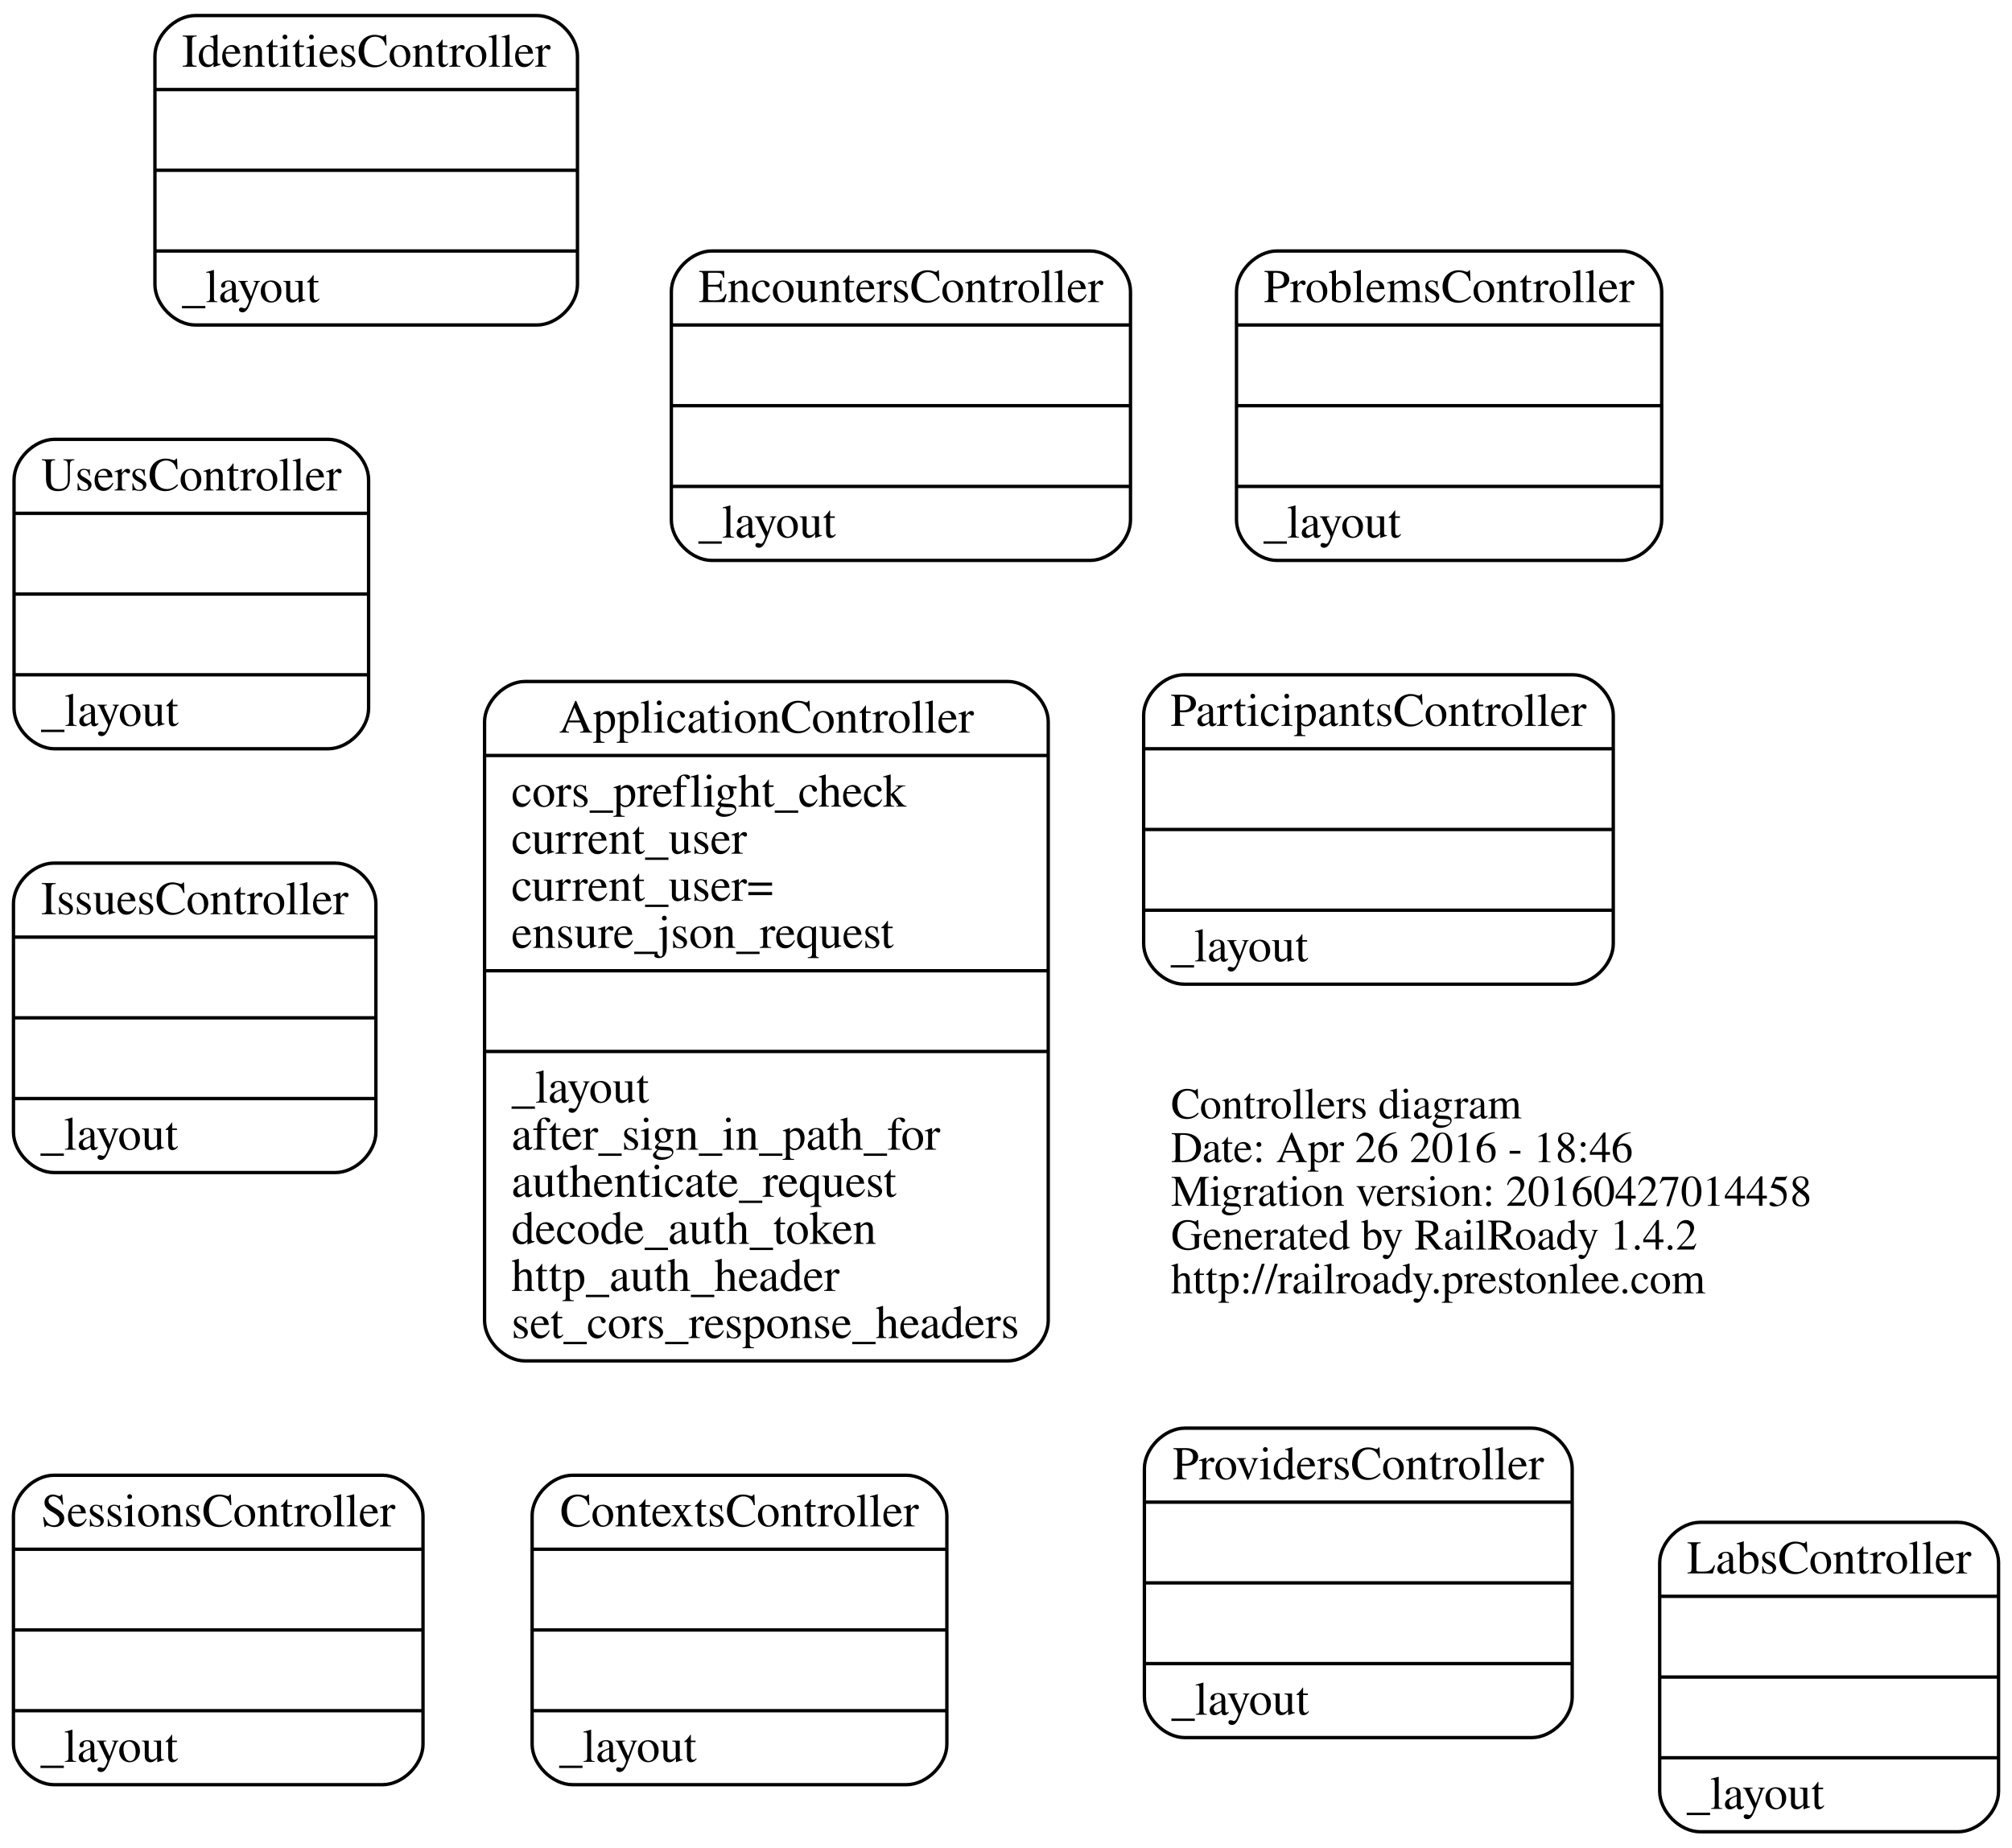
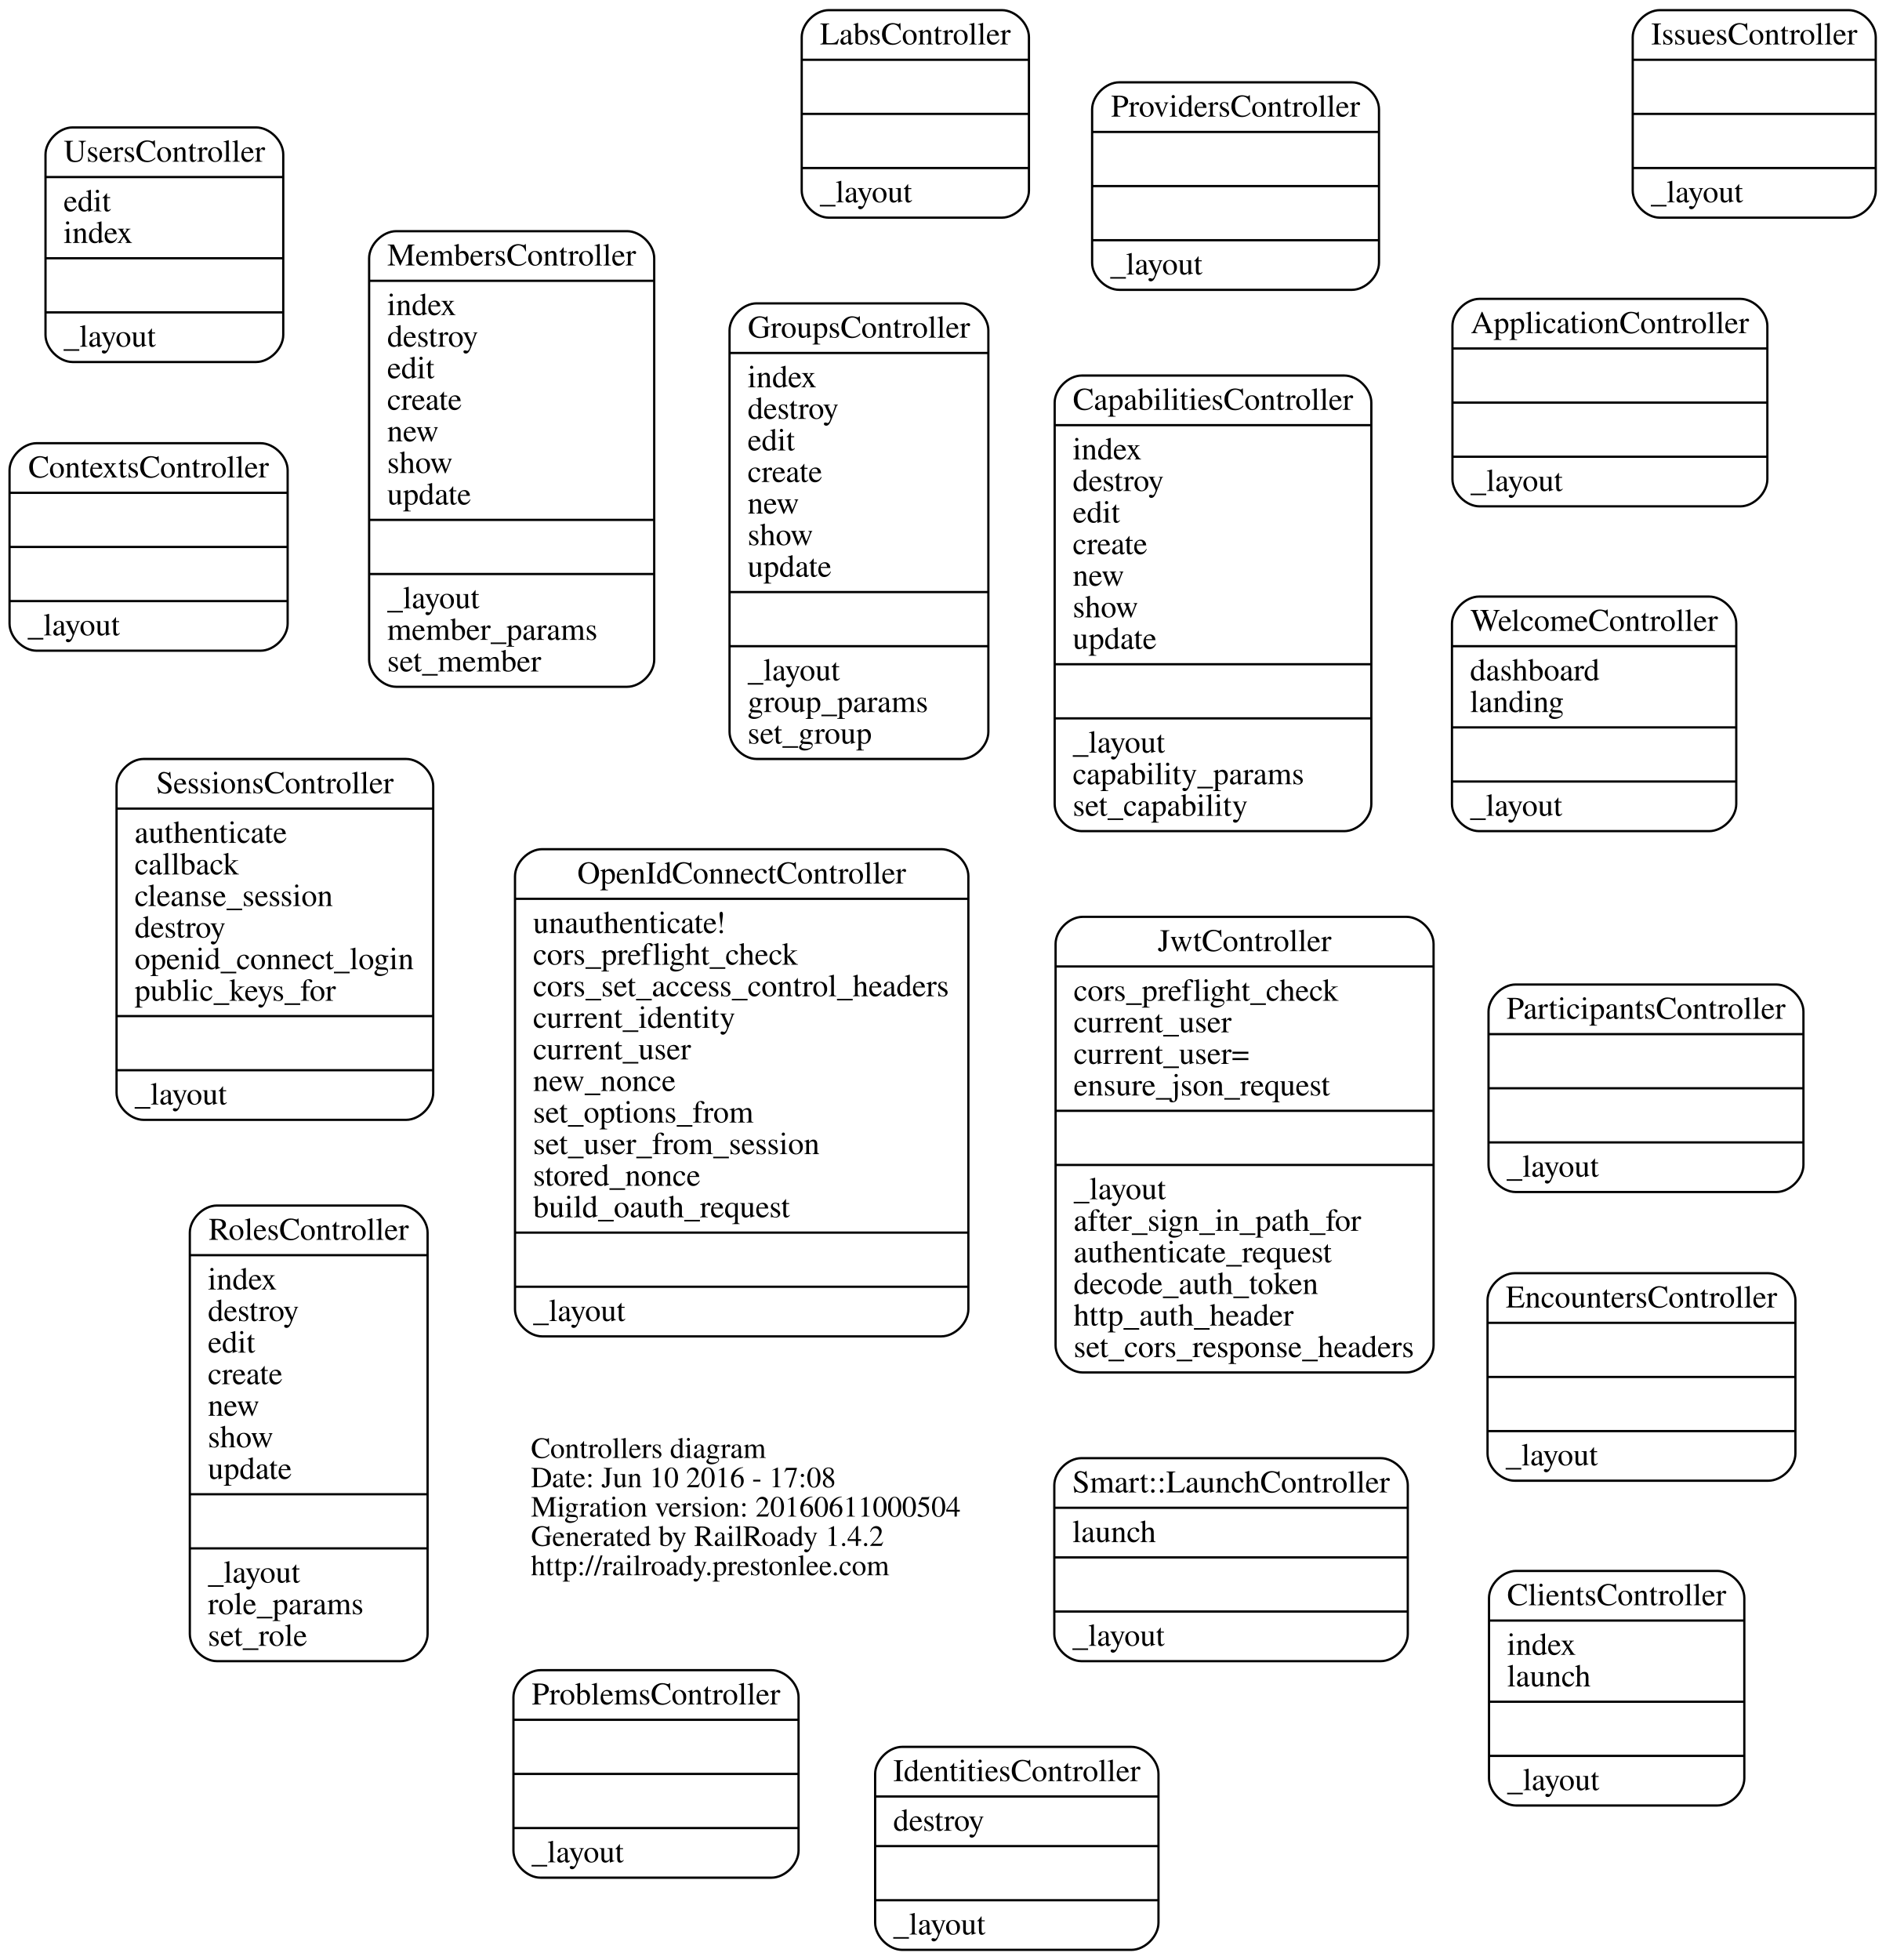
- <svg xmlns="http://www.w3.org/2000/svg" width="598pt" height="549pt" viewBox="0.00 0.00 598.27 549.00">
-   <g id="graph0" class="graph" transform="scale(1 1) rotate(0) translate(241.89 293.5)">
-     <polygon fill="none" stroke="none" points="-241.89,255.5 -241.89,-293.5 356.379,-293.5 356.379,255.5 -241.89,255.5" />
+ <svg xmlns="http://www.w3.org/2000/svg" width="836pt" height="869pt" viewBox="0.00 0.00 835.54 869.00">
+   <g id="graph0" class="graph" transform="scale(1 1) rotate(0) translate(339.662 481.5)">
+     <polygon fill="none" stroke="none" points="-339.662,387.5 -339.662,-481.5 495.883,-481.5 495.883,387.5 -339.662,387.5" />
    <g id="node1" class="node">
-       <text text-anchor="start" x="106.312" y="38.9" font-family="Times,serif" font-size="13.00">Controllers diagram</text>
-       <text text-anchor="start" x="106.312" y="51.9" font-family="Times,serif" font-size="13.00">Date: Apr 26 2016 - 18:46</text>
-       <text text-anchor="start" x="106.312" y="64.9" font-family="Times,serif" font-size="13.00">Migration version: 20160427014458</text>
-       <text text-anchor="start" x="106.312" y="77.9" font-family="Times,serif" font-size="13.00">Generated by RailRoady 1.4.2</text>
-       <text text-anchor="start" x="106.312" y="90.9" font-family="Times,serif" font-size="13.00">http://railroady.prestonlee.com</text>
+       <text text-anchor="start" x="-104.45" y="164.9" font-family="Times,serif" font-size="13.00">Controllers diagram</text>
+       <text text-anchor="start" x="-104.45" y="177.9" font-family="Times,serif" font-size="13.00">Date: Jun 10 2016 - 17:08</text>
+       <text text-anchor="start" x="-104.45" y="190.9" font-family="Times,serif" font-size="13.00">Migration version: 20160611000504</text>
+       <text text-anchor="start" x="-104.45" y="203.9" font-family="Times,serif" font-size="13.00">Generated by RailRoady 1.4.2</text>
+       <text text-anchor="start" x="-104.45" y="216.9" font-family="Times,serif" font-size="13.00">http://railroady.prestonlee.com</text>
    </g>
    <g id="node2" class="node">
-       <path fill="none" stroke="black" d="M-85.807,111C-85.807,111 57.807,111 57.807,111 63.807,111 69.807,105 69.807,99 69.807,99 69.807,-79 69.807,-79 69.807,-85 63.807,-91 57.807,-91 57.807,-91 -85.807,-91 -85.807,-91 -91.807,-91 -97.807,-85 -97.807,-79 -97.807,-79 -97.807,99 -97.807,99 -97.807,105 -91.807,111 -85.807,111" />
-       <text text-anchor="middle" x="-14" y="-75.8" font-family="Times,serif" font-size="14.00">ApplicationController</text>
-       <polyline fill="none" stroke="black" points="-97.807,-69 69.807,-69 " />
-       <text text-anchor="start" x="-89.807" y="-53.8" font-family="Times,serif" font-size="14.00">cors_preflight_check</text>
-       <text text-anchor="start" x="-89.807" y="-39.8" font-family="Times,serif" font-size="14.00">current_user</text>
-       <text text-anchor="start" x="-89.807" y="-25.8" font-family="Times,serif" font-size="14.00">current_user=</text>
-       <text text-anchor="start" x="-89.807" y="-11.8" font-family="Times,serif" font-size="14.00">ensure_json_request</text>
-       <polyline fill="none" stroke="black" points="-97.807,-5 69.807,-5 " />
-       <polyline fill="none" stroke="black" points="-97.807,19 69.807,19 " />
-       <text text-anchor="start" x="-89.807" y="34.2" font-family="Times,serif" font-size="14.00">_layout</text>
-       <text text-anchor="start" x="-89.807" y="48.2" font-family="Times,serif" font-size="14.00">after_sign_in_path_for</text>
-       <text text-anchor="start" x="-89.807" y="62.2" font-family="Times,serif" font-size="14.00">authenticate_request</text>
-       <text text-anchor="start" x="-89.807" y="76.2" font-family="Times,serif" font-size="14.00">decode_auth_token</text>
-       <text text-anchor="start" x="-89.807" y="90.2" font-family="Times,serif" font-size="14.00">http_auth_header</text>
-       <text text-anchor="start" x="-89.807" y="104.2" font-family="Times,serif" font-size="14.00">set_cors_response_headers</text>
+       <path fill="none" stroke="black" d="M316.179,-257C316.179,-257 431.821,-257 431.821,-257 437.821,-257 443.821,-263 443.821,-269 443.821,-269 443.821,-337 443.821,-337 443.821,-343 437.821,-349 431.821,-349 431.821,-349 316.179,-349 316.179,-349 310.179,-349 304.179,-343 304.179,-337 304.179,-337 304.179,-269 304.179,-269 304.179,-263 310.179,-257 316.179,-257" />
+       <text text-anchor="middle" x="374" y="-333.8" font-family="Times,serif" font-size="14.00">ApplicationController</text>
+       <polyline fill="none" stroke="black" points="304.179,-327 443.821,-327 " />
+       <polyline fill="none" stroke="black" points="304.179,-303 443.821,-303 " />
+       <polyline fill="none" stroke="black" points="304.179,-279 443.821,-279 " />
+       <text text-anchor="start" x="312.179" y="-263.8" font-family="Times,serif" font-size="14.00">_layout</text>
    </g>
    <g id="node3" class="node">
-       <path fill="none" stroke="black" d="M-71.662,237C-71.662,237 27.662,237 27.662,237 33.662,237 39.662,231 39.662,225 39.662,225 39.662,157 39.662,157 39.662,151 33.662,145 27.662,145 27.662,145 -71.662,145 -71.662,145 -77.662,145 -83.662,151 -83.662,157 -83.662,157 -83.662,225 -83.662,225 -83.662,231 -77.662,237 -71.662,237" />
-       <text text-anchor="middle" x="-22" y="160.2" font-family="Times,serif" font-size="14.00">ContextsController</text>
-       <polyline fill="none" stroke="black" points="-83.662,167 39.662,167 " />
-       <polyline fill="none" stroke="black" points="-83.662,191 39.662,191 " />
-       <polyline fill="none" stroke="black" points="-83.662,215 39.662,215 " />
-       <text text-anchor="start" x="-75.662" y="230.2" font-family="Times,serif" font-size="14.00">_layout</text>
+       <path fill="none" stroke="black" d="M139.79,-113C139.79,-113 256.21,-113 256.21,-113 262.21,-113 268.21,-119 268.21,-125 268.21,-125 268.21,-303 268.21,-303 268.21,-309 262.21,-315 256.21,-315 256.21,-315 139.79,-315 139.79,-315 133.79,-315 127.79,-309 127.79,-303 127.79,-303 127.79,-125 127.79,-125 127.79,-119 133.79,-113 139.79,-113" />
+       <text text-anchor="middle" x="198" y="-299.8" font-family="Times,serif" font-size="14.00">CapabilitiesController</text>
+       <polyline fill="none" stroke="black" points="127.79,-293 268.21,-293 " />
+       <text text-anchor="start" x="135.79" y="-277.8" font-family="Times,serif" font-size="14.00">index</text>
+       <text text-anchor="start" x="135.79" y="-263.8" font-family="Times,serif" font-size="14.00">destroy</text>
+       <text text-anchor="start" x="135.79" y="-249.8" font-family="Times,serif" font-size="14.00">edit</text>
+       <text text-anchor="start" x="135.79" y="-235.8" font-family="Times,serif" font-size="14.00">create</text>
+       <text text-anchor="start" x="135.79" y="-221.8" font-family="Times,serif" font-size="14.00">new</text>
+       <text text-anchor="start" x="135.79" y="-207.8" font-family="Times,serif" font-size="14.00">show</text>
+       <text text-anchor="start" x="135.79" y="-193.8" font-family="Times,serif" font-size="14.00">update</text>
+       <polyline fill="none" stroke="black" points="127.79,-187 268.21,-187 " />
+       <polyline fill="none" stroke="black" points="127.79,-163 268.21,-163 " />
+       <text text-anchor="start" x="135.79" y="-147.8" font-family="Times,serif" font-size="14.00">_layout</text>
+       <text text-anchor="start" x="135.79" y="-133.8" font-family="Times,serif" font-size="14.00">capability_params</text>
+       <text text-anchor="start" x="135.79" y="-119.8" font-family="Times,serif" font-size="14.00">set_capability</text>
    </g>
    <g id="node4" class="node">
-       <path fill="none" stroke="black" d="M-30.262,-127C-30.262,-127 82.262,-127 82.262,-127 88.262,-127 94.262,-133 94.262,-139 94.262,-139 94.262,-207 94.262,-207 94.262,-213 88.262,-219 82.262,-219 82.262,-219 -30.262,-219 -30.262,-219 -36.262,-219 -42.262,-213 -42.262,-207 -42.262,-207 -42.262,-139 -42.262,-139 -42.262,-133 -36.262,-127 -30.262,-127" />
-       <text text-anchor="middle" x="26" y="-203.8" font-family="Times,serif" font-size="14.00">EncountersController</text>
-       <polyline fill="none" stroke="black" points="-42.262,-197 94.262,-197 " />
-       <polyline fill="none" stroke="black" points="-42.262,-173 94.262,-173 " />
-       <polyline fill="none" stroke="black" points="-42.262,-149 94.262,-149 " />
-       <text text-anchor="start" x="-34.262" y="-133.8" font-family="Times,serif" font-size="14.00">_layout</text>
+       <path fill="none" stroke="black" d="M332.393,319C332.393,319 421.607,319 421.607,319 427.607,319 433.607,313 433.607,307 433.607,307 433.607,227 433.607,227 433.607,221 427.607,215 421.607,215 421.607,215 332.393,215 332.393,215 326.393,215 320.393,221 320.393,227 320.393,227 320.393,307 320.393,307 320.393,313 326.393,319 332.393,319" />
+       <text text-anchor="middle" x="377" y="230.2" font-family="Times,serif" font-size="14.00">ClientsController</text>
+       <polyline fill="none" stroke="black" points="320.393,237 433.607,237 " />
+       <text text-anchor="start" x="328.393" y="252.2" font-family="Times,serif" font-size="14.00">index</text>
+       <text text-anchor="start" x="328.393" y="266.2" font-family="Times,serif" font-size="14.00">launch</text>
+       <polyline fill="none" stroke="black" points="320.393,273 433.607,273 " />
+       <polyline fill="none" stroke="black" points="320.393,297 433.607,297 " />
+       <text text-anchor="start" x="328.393" y="312.2" font-family="Times,serif" font-size="14.00">_layout</text>
    </g>
    <g id="node5" class="node">
-       <path fill="none" stroke="black" d="M-183.821,-197C-183.821,-197 -82.179,-197 -82.179,-197 -76.179,-197 -70.179,-203 -70.179,-209 -70.179,-209 -70.179,-277 -70.179,-277 -70.179,-283 -76.179,-289 -82.179,-289 -82.179,-289 -183.821,-289 -183.821,-289 -189.821,-289 -195.821,-283 -195.821,-277 -195.821,-277 -195.821,-209 -195.821,-209 -195.821,-203 -189.821,-197 -183.821,-197" />
-       <text text-anchor="middle" x="-133" y="-273.8" font-family="Times,serif" font-size="14.00">IdentitiesController</text>
-       <polyline fill="none" stroke="black" points="-195.821,-267 -70.179,-267 " />
-       <polyline fill="none" stroke="black" points="-195.821,-243 -70.179,-243 " />
-       <polyline fill="none" stroke="black" points="-195.821,-219 -70.179,-219 " />
-       <text text-anchor="start" x="-187.821" y="-203.8" font-family="Times,serif" font-size="14.00">_layout</text>
+       <path fill="none" stroke="black" d="M-323.662,-193C-323.662,-193 -224.338,-193 -224.338,-193 -218.338,-193 -212.338,-199 -212.338,-205 -212.338,-205 -212.338,-273 -212.338,-273 -212.338,-279 -218.338,-285 -224.338,-285 -224.338,-285 -323.662,-285 -323.662,-285 -329.662,-285 -335.662,-279 -335.662,-273 -335.662,-273 -335.662,-205 -335.662,-205 -335.662,-199 -329.662,-193 -323.662,-193" />
+       <text text-anchor="middle" x="-274" y="-269.8" font-family="Times,serif" font-size="14.00">ContextsController</text>
+       <polyline fill="none" stroke="black" points="-335.662,-263 -212.338,-263 " />
+       <polyline fill="none" stroke="black" points="-335.662,-239 -212.338,-239 " />
+       <polyline fill="none" stroke="black" points="-335.662,-215 -212.338,-215 " />
+       <text text-anchor="start" x="-327.662" y="-199.8" font-family="Times,serif" font-size="14.00">_layout</text>
    </g>
    <g id="node6" class="node">
-       <path fill="none" stroke="black" d="M-225.883,55C-225.883,55 -142.117,55 -142.117,55 -136.117,55 -130.117,49 -130.117,43 -130.117,43 -130.117,-25 -130.117,-25 -130.117,-31 -136.117,-37 -142.117,-37 -142.117,-37 -225.883,-37 -225.883,-37 -231.883,-37 -237.883,-31 -237.883,-25 -237.883,-25 -237.883,43 -237.883,43 -237.883,49 -231.883,55 -225.883,55" />
-       <text text-anchor="middle" x="-184" y="-21.8" font-family="Times,serif" font-size="14.00">IssuesController</text>
-       <polyline fill="none" stroke="black" points="-237.883,-15 -130.117,-15 " />
-       <polyline fill="none" stroke="black" points="-237.883,9 -130.117,9 " />
-       <polyline fill="none" stroke="black" points="-237.883,33 -130.117,33 " />
-       <text text-anchor="start" x="-229.883" y="48.2" font-family="Times,serif" font-size="14.00">_layout</text>
+       <path fill="none" stroke="black" d="M331.738,175C331.738,175 444.262,175 444.262,175 450.262,175 456.262,169 456.262,163 456.262,163 456.262,95 456.262,95 456.262,89 450.262,83 444.262,83 444.262,83 331.738,83 331.738,83 325.738,83 319.738,89 319.738,95 319.738,95 319.738,163 319.738,163 319.738,169 325.738,175 331.738,175" />
+       <text text-anchor="middle" x="388" y="98.2" font-family="Times,serif" font-size="14.00">EncountersController</text>
+       <polyline fill="none" stroke="black" points="319.738,105 456.262,105 " />
+       <polyline fill="none" stroke="black" points="319.738,129 456.262,129 " />
+       <polyline fill="none" stroke="black" points="319.738,153 456.262,153 " />
+       <text text-anchor="start" x="327.738" y="168.2" font-family="Times,serif" font-size="14.00">_layout</text>
    </g>
    <g id="node7" class="node">
-       <path fill="none" stroke="black" d="M263.621,251C263.621,251 340.379,251 340.379,251 346.379,251 352.379,245 352.379,239 352.379,239 352.379,171 352.379,171 352.379,165 346.379,159 340.379,159 340.379,159 263.621,159 263.621,159 257.621,159 251.621,165 251.621,171 251.621,171 251.621,239 251.621,239 251.621,245 257.621,251 263.621,251" />
-       <text text-anchor="middle" x="302" y="174.2" font-family="Times,serif" font-size="14.00">LabsController</text>
-       <polyline fill="none" stroke="black" points="251.621,181 352.379,181 " />
-       <polyline fill="none" stroke="black" points="251.621,205 352.379,205 " />
-       <polyline fill="none" stroke="black" points="251.621,229 352.379,229 " />
-       <text text-anchor="start" x="259.621" y="244.2" font-family="Times,serif" font-size="14.00">_layout</text>
+       <path fill="none" stroke="black" d="M-4.383,-145C-4.383,-145 86.383,-145 86.383,-145 92.383,-145 98.383,-151 98.383,-157 98.383,-157 98.383,-335 98.383,-335 98.383,-341 92.383,-347 86.383,-347 86.383,-347 -4.383,-347 -4.383,-347 -10.383,-347 -16.383,-341 -16.383,-335 -16.383,-335 -16.383,-157 -16.383,-157 -16.383,-151 -10.383,-145 -4.383,-145" />
+       <text text-anchor="middle" x="41" y="-331.8" font-family="Times,serif" font-size="14.00">GroupsController</text>
+       <polyline fill="none" stroke="black" points="-16.383,-325 98.383,-325 " />
+       <text text-anchor="start" x="-8.383" y="-309.8" font-family="Times,serif" font-size="14.00">index</text>
+       <text text-anchor="start" x="-8.383" y="-295.8" font-family="Times,serif" font-size="14.00">destroy</text>
+       <text text-anchor="start" x="-8.383" y="-281.8" font-family="Times,serif" font-size="14.00">edit</text>
+       <text text-anchor="start" x="-8.383" y="-267.8" font-family="Times,serif" font-size="14.00">create</text>
+       <text text-anchor="start" x="-8.383" y="-253.8" font-family="Times,serif" font-size="14.00">new</text>
+       <text text-anchor="start" x="-8.383" y="-239.8" font-family="Times,serif" font-size="14.00">show</text>
+       <text text-anchor="start" x="-8.383" y="-225.8" font-family="Times,serif" font-size="14.00">update</text>
+       <polyline fill="none" stroke="black" points="-16.383,-219 98.383,-219 " />
+       <polyline fill="none" stroke="black" points="-16.383,-195 98.383,-195 " />
+       <text text-anchor="start" x="-8.383" y="-179.8" font-family="Times,serif" font-size="14.00">_layout</text>
+       <text text-anchor="start" x="-8.383" y="-165.8" font-family="Times,serif" font-size="14.00">group_params</text>
+       <text text-anchor="start" x="-8.383" y="-151.8" font-family="Times,serif" font-size="14.00">set_group</text>
    </g>
    <g id="node8" class="node">
-       <path fill="none" stroke="black" d="M110.179,-1C110.179,-1 225.821,-1 225.821,-1 231.821,-1 237.821,-7 237.821,-13 237.821,-13 237.821,-81 237.821,-81 237.821,-87 231.821,-93 225.821,-93 225.821,-93 110.179,-93 110.179,-93 104.179,-93 98.179,-87 98.179,-81 98.179,-81 98.179,-13 98.179,-13 98.179,-7 104.179,-1 110.179,-1" />
-       <text text-anchor="middle" x="168" y="-77.8" font-family="Times,serif" font-size="14.00">ParticipantsController</text>
-       <polyline fill="none" stroke="black" points="98.179,-71 237.821,-71 " />
-       <polyline fill="none" stroke="black" points="98.179,-47 237.821,-47 " />
-       <polyline fill="none" stroke="black" points="98.179,-23 237.821,-23 " />
-       <text text-anchor="start" x="106.179" y="-7.8" font-family="Times,serif" font-size="14.00">_layout</text>
+       <path fill="none" stroke="black" d="M60.179,383C60.179,383 161.821,383 161.821,383 167.821,383 173.821,377 173.821,371 173.821,371 173.821,305 173.821,305 173.821,299 167.821,293 161.821,293 161.821,293 60.179,293 60.179,293 54.179,293 48.179,299 48.179,305 48.179,305 48.179,371 48.179,371 48.179,377 54.179,383 60.179,383" />
+       <text text-anchor="middle" x="111" y="308.2" font-family="Times,serif" font-size="14.00">IdentitiesController</text>
+       <polyline fill="none" stroke="black" points="48.179,315 173.821,315 " />
+       <text text-anchor="start" x="56.179" y="330.2" font-family="Times,serif" font-size="14.00">destroy</text>
+       <polyline fill="none" stroke="black" points="48.179,337 173.821,337 " />
+       <polyline fill="none" stroke="black" points="48.179,361 173.821,361 " />
+       <text text-anchor="start" x="56.179" y="376.2" font-family="Times,serif" font-size="14.00">_layout</text>
    </g>
    <g id="node9" class="node">
-       <path fill="none" stroke="black" d="M137.783,-127C137.783,-127 240.217,-127 240.217,-127 246.217,-127 252.217,-133 252.217,-139 252.217,-139 252.217,-207 252.217,-207 252.217,-213 246.217,-219 240.217,-219 240.217,-219 137.783,-219 137.783,-219 131.783,-219 125.783,-213 125.783,-207 125.783,-207 125.783,-139 125.783,-139 125.783,-133 131.783,-127 137.783,-127" />
-       <text text-anchor="middle" x="189" y="-203.8" font-family="Times,serif" font-size="14.00">ProblemsController</text>
-       <polyline fill="none" stroke="black" points="125.783,-197 252.217,-197 " />
-       <polyline fill="none" stroke="black" points="125.783,-173 252.217,-173 " />
-       <polyline fill="none" stroke="black" points="125.783,-149 252.217,-149 " />
-       <text text-anchor="start" x="133.783" y="-133.8" font-family="Times,serif" font-size="14.00">_layout</text>
+       <path fill="none" stroke="black" d="M396.117,-385C396.117,-385 479.883,-385 479.883,-385 485.883,-385 491.883,-391 491.883,-397 491.883,-397 491.883,-465 491.883,-465 491.883,-471 485.883,-477 479.883,-477 479.883,-477 396.117,-477 396.117,-477 390.117,-477 384.117,-471 384.117,-465 384.117,-465 384.117,-397 384.117,-397 384.117,-391 390.117,-385 396.117,-385" />
+       <text text-anchor="middle" x="438" y="-461.8" font-family="Times,serif" font-size="14.00">IssuesController</text>
+       <polyline fill="none" stroke="black" points="384.117,-455 491.883,-455 " />
+       <polyline fill="none" stroke="black" points="384.117,-431 491.883,-431 " />
+       <polyline fill="none" stroke="black" points="384.117,-407 491.883,-407 " />
+       <text text-anchor="start" x="392.117" y="-391.8" font-family="Times,serif" font-size="14.00">_layout</text>
    </g>
    <g id="node10" class="node">
-       <path fill="none" stroke="black" d="M110.396,223C110.396,223 213.604,223 213.604,223 219.604,223 225.604,217 225.604,211 225.604,211 225.604,143 225.604,143 225.604,137 219.604,131 213.604,131 213.604,131 110.396,131 110.396,131 104.396,131 98.397,137 98.397,143 98.397,143 98.397,211 98.397,211 98.397,217 104.396,223 110.396,223" />
-       <text text-anchor="middle" x="162" y="146.2" font-family="Times,serif" font-size="14.00">ProvidersController</text>
-       <polyline fill="none" stroke="black" points="98.397,153 225.604,153 " />
-       <polyline fill="none" stroke="black" points="98.397,177 225.604,177 " />
-       <polyline fill="none" stroke="black" points="98.397,201 225.604,201 " />
-       <text text-anchor="start" x="106.396" y="216.2" font-family="Times,serif" font-size="14.00">_layout</text>
+       <path fill="none" stroke="black" d="M140.193,127C140.193,127 283.807,127 283.807,127 289.807,127 295.807,121 295.807,115 295.807,115 295.807,-63 295.807,-63 295.807,-69 289.807,-75 283.807,-75 283.807,-75 140.193,-75 140.193,-75 134.193,-75 128.193,-69 128.193,-63 128.193,-63 128.193,115 128.193,115 128.193,121 134.193,127 140.193,127" />
+       <text text-anchor="middle" x="212" y="-59.8" font-family="Times,serif" font-size="14.00">JwtController</text>
+       <polyline fill="none" stroke="black" points="128.193,-53 295.807,-53 " />
+       <text text-anchor="start" x="136.193" y="-37.8" font-family="Times,serif" font-size="14.00">cors_preflight_check</text>
+       <text text-anchor="start" x="136.193" y="-23.8" font-family="Times,serif" font-size="14.00">current_user</text>
+       <text text-anchor="start" x="136.193" y="-9.8" font-family="Times,serif" font-size="14.00">current_user=</text>
+       <text text-anchor="start" x="136.193" y="4.2" font-family="Times,serif" font-size="14.00">ensure_json_request</text>
+       <polyline fill="none" stroke="black" points="128.193,11 295.807,11 " />
+       <polyline fill="none" stroke="black" points="128.193,35 295.807,35 " />
+       <text text-anchor="start" x="136.193" y="50.2" font-family="Times,serif" font-size="14.00">_layout</text>
+       <text text-anchor="start" x="136.193" y="64.2" font-family="Times,serif" font-size="14.00">after_sign_in_path_for</text>
+       <text text-anchor="start" x="136.193" y="78.2" font-family="Times,serif" font-size="14.00">authenticate_request</text>
+       <text text-anchor="start" x="136.193" y="92.2" font-family="Times,serif" font-size="14.00">decode_auth_token</text>
+       <text text-anchor="start" x="136.193" y="106.2" font-family="Times,serif" font-size="14.00">http_auth_header</text>
+       <text text-anchor="start" x="136.193" y="120.2" font-family="Times,serif" font-size="14.00">set_cors_response_headers</text>
    </g>
    <g id="node11" class="node">
-       <path fill="none" stroke="black" d="M-225.89,237C-225.89,237 -128.11,237 -128.11,237 -122.11,237 -116.11,231 -116.11,225 -116.11,225 -116.11,157 -116.11,157 -116.11,151 -122.11,145 -128.11,145 -128.11,145 -225.89,145 -225.89,145 -231.89,145 -237.89,151 -237.89,157 -237.89,157 -237.89,225 -237.89,225 -237.89,231 -231.89,237 -225.89,237" />
-       <text text-anchor="middle" x="-177" y="160.2" font-family="Times,serif" font-size="14.00">SessionsController</text>
-       <polyline fill="none" stroke="black" points="-237.89,167 -116.11,167 " />
-       <polyline fill="none" stroke="black" points="-237.89,191 -116.11,191 " />
-       <polyline fill="none" stroke="black" points="-237.89,215 -116.11,215 " />
-       <text text-anchor="start" x="-229.89" y="230.2" font-family="Times,serif" font-size="14.00">_layout</text>
+       <path fill="none" stroke="black" d="M27.621,-385C27.621,-385 104.379,-385 104.379,-385 110.379,-385 116.379,-391 116.379,-397 116.379,-397 116.379,-465 116.379,-465 116.379,-471 110.379,-477 104.379,-477 104.379,-477 27.621,-477 27.621,-477 21.621,-477 15.621,-471 15.621,-465 15.621,-465 15.621,-397 15.621,-397 15.621,-391 21.621,-385 27.621,-385" />
+       <text text-anchor="middle" x="66" y="-461.8" font-family="Times,serif" font-size="14.00">LabsController</text>
+       <polyline fill="none" stroke="black" points="15.621,-455 116.379,-455 " />
+       <polyline fill="none" stroke="black" points="15.621,-431 116.379,-431 " />
+       <polyline fill="none" stroke="black" points="15.621,-407 116.379,-407 " />
+       <text text-anchor="start" x="23.621" y="-391.8" font-family="Times,serif" font-size="14.00">_layout</text>
    </g>
    <g id="node12" class="node">
-       <path fill="none" stroke="black" d="M-225.714,-71C-225.714,-71 -144.286,-71 -144.286,-71 -138.286,-71 -132.286,-77 -132.286,-83 -132.286,-83 -132.286,-151 -132.286,-151 -132.286,-157 -138.286,-163 -144.286,-163 -144.286,-163 -225.714,-163 -225.714,-163 -231.714,-163 -237.714,-157 -237.714,-151 -237.714,-151 -237.714,-83 -237.714,-83 -237.714,-77 -231.714,-71 -225.714,-71" />
-       <text text-anchor="middle" x="-185" y="-147.8" font-family="Times,serif" font-size="14.00">UsersController</text>
-       <polyline fill="none" stroke="black" points="-237.714,-141 -132.286,-141 " />
-       <polyline fill="none" stroke="black" points="-237.714,-117 -132.286,-117 " />
-       <polyline fill="none" stroke="black" points="-237.714,-93 -132.286,-93 " />
-       <text text-anchor="start" x="-229.714" y="-77.8" font-family="Times,serif" font-size="14.00">_layout</text>
+       <path fill="none" stroke="black" d="M-164.21,-177C-164.21,-177 -61.79,-177 -61.79,-177 -55.79,-177 -49.79,-183 -49.79,-189 -49.79,-189 -49.79,-367 -49.79,-367 -49.79,-373 -55.79,-379 -61.79,-379 -61.79,-379 -164.21,-379 -164.21,-379 -170.21,-379 -176.21,-373 -176.21,-367 -176.21,-367 -176.21,-189 -176.21,-189 -176.21,-183 -170.21,-177 -164.21,-177" />
+       <text text-anchor="middle" x="-113" y="-363.8" font-family="Times,serif" font-size="14.00">MembersController</text>
+       <polyline fill="none" stroke="black" points="-176.21,-357 -49.79,-357 " />
+       <text text-anchor="start" x="-168.21" y="-341.8" font-family="Times,serif" font-size="14.00">index</text>
+       <text text-anchor="start" x="-168.21" y="-327.8" font-family="Times,serif" font-size="14.00">destroy</text>
+       <text text-anchor="start" x="-168.21" y="-313.8" font-family="Times,serif" font-size="14.00">edit</text>
+       <text text-anchor="start" x="-168.21" y="-299.8" font-family="Times,serif" font-size="14.00">create</text>
+       <text text-anchor="start" x="-168.21" y="-285.8" font-family="Times,serif" font-size="14.00">new</text>
+       <text text-anchor="start" x="-168.21" y="-271.8" font-family="Times,serif" font-size="14.00">show</text>
+       <text text-anchor="start" x="-168.21" y="-257.8" font-family="Times,serif" font-size="14.00">update</text>
+       <polyline fill="none" stroke="black" points="-176.21,-251 -49.79,-251 " />
+       <polyline fill="none" stroke="black" points="-176.21,-227 -49.79,-227 " />
+       <text text-anchor="start" x="-168.21" y="-211.8" font-family="Times,serif" font-size="14.00">_layout</text>
+       <text text-anchor="start" x="-168.21" y="-197.8" font-family="Times,serif" font-size="14.00">member_params</text>
+       <text text-anchor="start" x="-168.21" y="-183.8" font-family="Times,serif" font-size="14.00">set_member</text>
+     </g>
+     <g id="node13" class="node">
+       <path fill="none" stroke="black" d="M-99.518,111C-99.518,111 77.518,111 77.518,111 83.518,111 89.518,105 89.518,99 89.518,99 89.518,-93 89.518,-93 89.518,-99 83.518,-105 77.518,-105 77.518,-105 -99.518,-105 -99.518,-105 -105.518,-105 -111.518,-99 -111.518,-93 -111.518,-93 -111.518,99 -111.518,99 -111.518,105 -105.518,111 -99.518,111" />
+       <text text-anchor="middle" x="-11" y="-89.8" font-family="Times,serif" font-size="14.00">OpenIdConnectController</text>
+       <polyline fill="none" stroke="black" points="-111.518,-83 89.518,-83 " />
+       <text text-anchor="start" x="-103.518" y="-67.8" font-family="Times,serif" font-size="14.00">unauthenticate!</text>
+       <text text-anchor="start" x="-103.518" y="-53.8" font-family="Times,serif" font-size="14.00">cors_preflight_check</text>
+       <text text-anchor="start" x="-103.518" y="-39.8" font-family="Times,serif" font-size="14.00">cors_set_access_control_headers</text>
+       <text text-anchor="start" x="-103.518" y="-25.8" font-family="Times,serif" font-size="14.00">current_identity</text>
+       <text text-anchor="start" x="-103.518" y="-11.8" font-family="Times,serif" font-size="14.00">current_user</text>
+       <text text-anchor="start" x="-103.518" y="2.2" font-family="Times,serif" font-size="14.00">new_nonce</text>
+       <text text-anchor="start" x="-103.518" y="16.2" font-family="Times,serif" font-size="14.00">set_options_from</text>
+       <text text-anchor="start" x="-103.518" y="30.2" font-family="Times,serif" font-size="14.00">set_user_from_session</text>
+       <text text-anchor="start" x="-103.518" y="44.2" font-family="Times,serif" font-size="14.00">stored_nonce</text>
+       <text text-anchor="start" x="-103.518" y="58.2" font-family="Times,serif" font-size="14.00">build_oauth_request</text>
+       <polyline fill="none" stroke="black" points="-111.518,65 89.518,65 " />
+       <polyline fill="none" stroke="black" points="-111.518,89 89.518,89 " />
+       <text text-anchor="start" x="-103.518" y="104.2" font-family="Times,serif" font-size="14.00">_layout</text>
+     </g>
+     <g id="node14" class="node">
+       <path fill="none" stroke="black" d="M332.179,47C332.179,47 447.821,47 447.821,47 453.821,47 459.821,41 459.821,35 459.821,35 459.821,-33 459.821,-33 459.821,-39 453.821,-45 447.821,-45 447.821,-45 332.179,-45 332.179,-45 326.179,-45 320.179,-39 320.179,-33 320.179,-33 320.179,35 320.179,35 320.179,41 326.179,47 332.179,47" />
+       <text text-anchor="middle" x="390" y="-29.8" font-family="Times,serif" font-size="14.00">ParticipantsController</text>
+       <polyline fill="none" stroke="black" points="320.179,-23 459.821,-23 " />
+       <polyline fill="none" stroke="black" points="320.179,1 459.821,1 " />
+       <polyline fill="none" stroke="black" points="320.179,25 459.821,25 " />
+       <text text-anchor="start" x="328.179" y="40.2" font-family="Times,serif" font-size="14.00">_layout</text>
+     </g>
+     <g id="node15" class="node">
+       <path fill="none" stroke="black" d="M-100.217,351C-100.217,351 2.217,351 2.217,351 8.217,351 14.217,345 14.217,339 14.217,339 14.217,271 14.217,271 14.217,265 8.217,259 2.217,259 2.217,259 -100.217,259 -100.217,259 -106.217,259 -112.217,265 -112.217,271 -112.217,271 -112.217,339 -112.217,339 -112.217,345 -106.217,351 -100.217,351" />
+       <text text-anchor="middle" x="-49" y="274.2" font-family="Times,serif" font-size="14.00">ProblemsController</text>
+       <polyline fill="none" stroke="black" points="-112.217,281 14.217,281 " />
+       <polyline fill="none" stroke="black" points="-112.217,305 14.217,305 " />
+       <polyline fill="none" stroke="black" points="-112.217,329 14.217,329 " />
+       <text text-anchor="start" x="-104.217" y="344.2" font-family="Times,serif" font-size="14.00">_layout</text>
+     </g>
+     <g id="node16" class="node">
+       <path fill="none" stroke="black" d="M156.396,-353C156.396,-353 259.604,-353 259.604,-353 265.604,-353 271.604,-359 271.604,-365 271.604,-365 271.604,-433 271.604,-433 271.604,-439 265.604,-445 259.604,-445 259.604,-445 156.396,-445 156.396,-445 150.396,-445 144.396,-439 144.396,-433 144.396,-433 144.396,-365 144.396,-365 144.396,-359 150.396,-353 156.396,-353" />
+       <text text-anchor="middle" x="208" y="-429.8" font-family="Times,serif" font-size="14.00">ProvidersController</text>
+       <polyline fill="none" stroke="black" points="144.396,-423 271.604,-423 " />
+       <polyline fill="none" stroke="black" points="144.396,-399 271.604,-399 " />
+       <polyline fill="none" stroke="black" points="144.396,-375 271.604,-375 " />
+       <text text-anchor="start" x="152.396" y="-359.8" font-family="Times,serif" font-size="14.00">_layout</text>
+     </g>
+     <g id="node17" class="node">
+       <path fill="none" stroke="black" d="M-243.717,255C-243.717,255 -162.283,255 -162.283,255 -156.283,255 -150.283,249 -150.283,243 -150.283,243 -150.283,65 -150.283,65 -150.283,59 -156.283,53 -162.283,53 -162.283,53 -243.717,53 -243.717,53 -249.717,53 -255.717,59 -255.717,65 -255.717,65 -255.717,243 -255.717,243 -255.717,249 -249.717,255 -243.717,255" />
+       <text text-anchor="middle" x="-203" y="68.2" font-family="Times,serif" font-size="14.00">RolesController</text>
+       <polyline fill="none" stroke="black" points="-255.717,75 -150.283,75 " />
+       <text text-anchor="start" x="-247.717" y="90.2" font-family="Times,serif" font-size="14.00">index</text>
+       <text text-anchor="start" x="-247.717" y="104.2" font-family="Times,serif" font-size="14.00">destroy</text>
+       <text text-anchor="start" x="-247.717" y="118.2" font-family="Times,serif" font-size="14.00">edit</text>
+       <text text-anchor="start" x="-247.717" y="132.2" font-family="Times,serif" font-size="14.00">create</text>
+       <text text-anchor="start" x="-247.717" y="146.2" font-family="Times,serif" font-size="14.00">new</text>
+       <text text-anchor="start" x="-247.717" y="160.2" font-family="Times,serif" font-size="14.00">show</text>
+       <text text-anchor="start" x="-247.717" y="174.2" font-family="Times,serif" font-size="14.00">update</text>
+       <polyline fill="none" stroke="black" points="-255.717,181 -150.283,181 " />
+       <polyline fill="none" stroke="black" points="-255.717,205 -150.283,205 " />
+       <text text-anchor="start" x="-247.717" y="220.2" font-family="Times,serif" font-size="14.00">_layout</text>
+       <text text-anchor="start" x="-247.717" y="234.2" font-family="Times,serif" font-size="14.00">role_params</text>
+       <text text-anchor="start" x="-247.717" y="248.2" font-family="Times,serif" font-size="14.00">set_role</text>
+     </g>
+     <g id="node18" class="node">
+       <path fill="none" stroke="black" d="M-276.207,15C-276.207,15 -159.793,15 -159.793,15 -153.793,15 -147.793,9 -147.793,3 -147.793,3 -147.793,-133 -147.793,-133 -147.793,-139 -153.793,-145 -159.793,-145 -159.793,-145 -276.207,-145 -276.207,-145 -282.207,-145 -288.207,-139 -288.207,-133 -288.207,-133 -288.207,3 -288.207,3 -288.207,9 -282.207,15 -276.207,15" />
+       <text text-anchor="middle" x="-218" y="-129.8" font-family="Times,serif" font-size="14.00">SessionsController</text>
+       <polyline fill="none" stroke="black" points="-288.207,-123 -147.793,-123 " />
+       <text text-anchor="start" x="-280.207" y="-107.8" font-family="Times,serif" font-size="14.00">authenticate</text>
+       <text text-anchor="start" x="-280.207" y="-93.8" font-family="Times,serif" font-size="14.00">callback</text>
+       <text text-anchor="start" x="-280.207" y="-79.8" font-family="Times,serif" font-size="14.00">cleanse_session</text>
+       <text text-anchor="start" x="-280.207" y="-65.8" font-family="Times,serif" font-size="14.00">destroy</text>
+       <text text-anchor="start" x="-280.207" y="-51.8" font-family="Times,serif" font-size="14.00">openid_connect_login</text>
+       <text text-anchor="start" x="-280.207" y="-37.8" font-family="Times,serif" font-size="14.00">public_keys_for</text>
+       <polyline fill="none" stroke="black" points="-288.207,-31 -147.793,-31 " />
+       <polyline fill="none" stroke="black" points="-288.207,-7 -147.793,-7 " />
+       <text text-anchor="start" x="-280.207" y="8.2" font-family="Times,serif" font-size="14.00">_layout</text>
+     </g>
+     <g id="node19" class="node">
+       <path fill="none" stroke="black" d="M139.627,255C139.627,255 272.373,255 272.373,255 278.373,255 284.373,249 284.373,243 284.373,243 284.373,177 284.373,177 284.373,171 278.373,165 272.373,165 272.373,165 139.627,165 139.627,165 133.627,165 127.627,171 127.627,177 127.627,177 127.627,243 127.627,243 127.627,249 133.627,255 139.627,255" />
+       <text text-anchor="middle" x="206" y="180.2" font-family="Times,serif" font-size="14.00">Smart::LaunchController</text>
+       <polyline fill="none" stroke="black" points="127.627,187 284.373,187 " />
+       <text text-anchor="start" x="135.627" y="202.2" font-family="Times,serif" font-size="14.00">launch</text>
+       <polyline fill="none" stroke="black" points="127.627,209 284.373,209 " />
+       <polyline fill="none" stroke="black" points="127.627,233 284.373,233 " />
+       <text text-anchor="start" x="135.627" y="248.2" font-family="Times,serif" font-size="14.00">_layout</text>
+     </g>
+     <g id="node20" class="node">
+       <path fill="none" stroke="black" d="M-307.714,-321C-307.714,-321 -226.286,-321 -226.286,-321 -220.286,-321 -214.286,-327 -214.286,-333 -214.286,-333 -214.286,-413 -214.286,-413 -214.286,-419 -220.286,-425 -226.286,-425 -226.286,-425 -307.714,-425 -307.714,-425 -313.714,-425 -319.714,-419 -319.714,-413 -319.714,-413 -319.714,-333 -319.714,-333 -319.714,-327 -313.714,-321 -307.714,-321" />
+       <text text-anchor="middle" x="-267" y="-409.8" font-family="Times,serif" font-size="14.00">UsersController</text>
+       <polyline fill="none" stroke="black" points="-319.714,-403 -214.286,-403 " />
+       <text text-anchor="start" x="-311.714" y="-387.8" font-family="Times,serif" font-size="14.00">edit</text>
+       <text text-anchor="start" x="-311.714" y="-373.8" font-family="Times,serif" font-size="14.00">index</text>
+       <polyline fill="none" stroke="black" points="-319.714,-367 -214.286,-367 " />
+       <polyline fill="none" stroke="black" points="-319.714,-343 -214.286,-343 " />
+       <text text-anchor="start" x="-311.714" y="-327.8" font-family="Times,serif" font-size="14.00">_layout</text>
+     </g>
+     <g id="node21" class="node">
+       <path fill="none" stroke="black" d="M315.967,-113C315.967,-113 418.033,-113 418.033,-113 424.033,-113 430.033,-119 430.033,-125 430.033,-125 430.033,-205 430.033,-205 430.033,-211 424.033,-217 418.033,-217 418.033,-217 315.967,-217 315.967,-217 309.967,-217 303.967,-211 303.967,-205 303.967,-205 303.967,-125 303.967,-125 303.967,-119 309.967,-113 315.967,-113" />
+       <text text-anchor="middle" x="367" y="-201.8" font-family="Times,serif" font-size="14.00">WelcomeController</text>
+       <polyline fill="none" stroke="black" points="303.967,-195 430.033,-195 " />
+       <text text-anchor="start" x="311.967" y="-179.8" font-family="Times,serif" font-size="14.00">dashboard</text>
+       <text text-anchor="start" x="311.967" y="-165.8" font-family="Times,serif" font-size="14.00">landing</text>
+       <polyline fill="none" stroke="black" points="303.967,-159 430.033,-159 " />
+       <polyline fill="none" stroke="black" points="303.967,-135 430.033,-135 " />
+       <text text-anchor="start" x="311.967" y="-119.8" font-family="Times,serif" font-size="14.00">_layout</text>
    </g>
  </g>
</svg>
